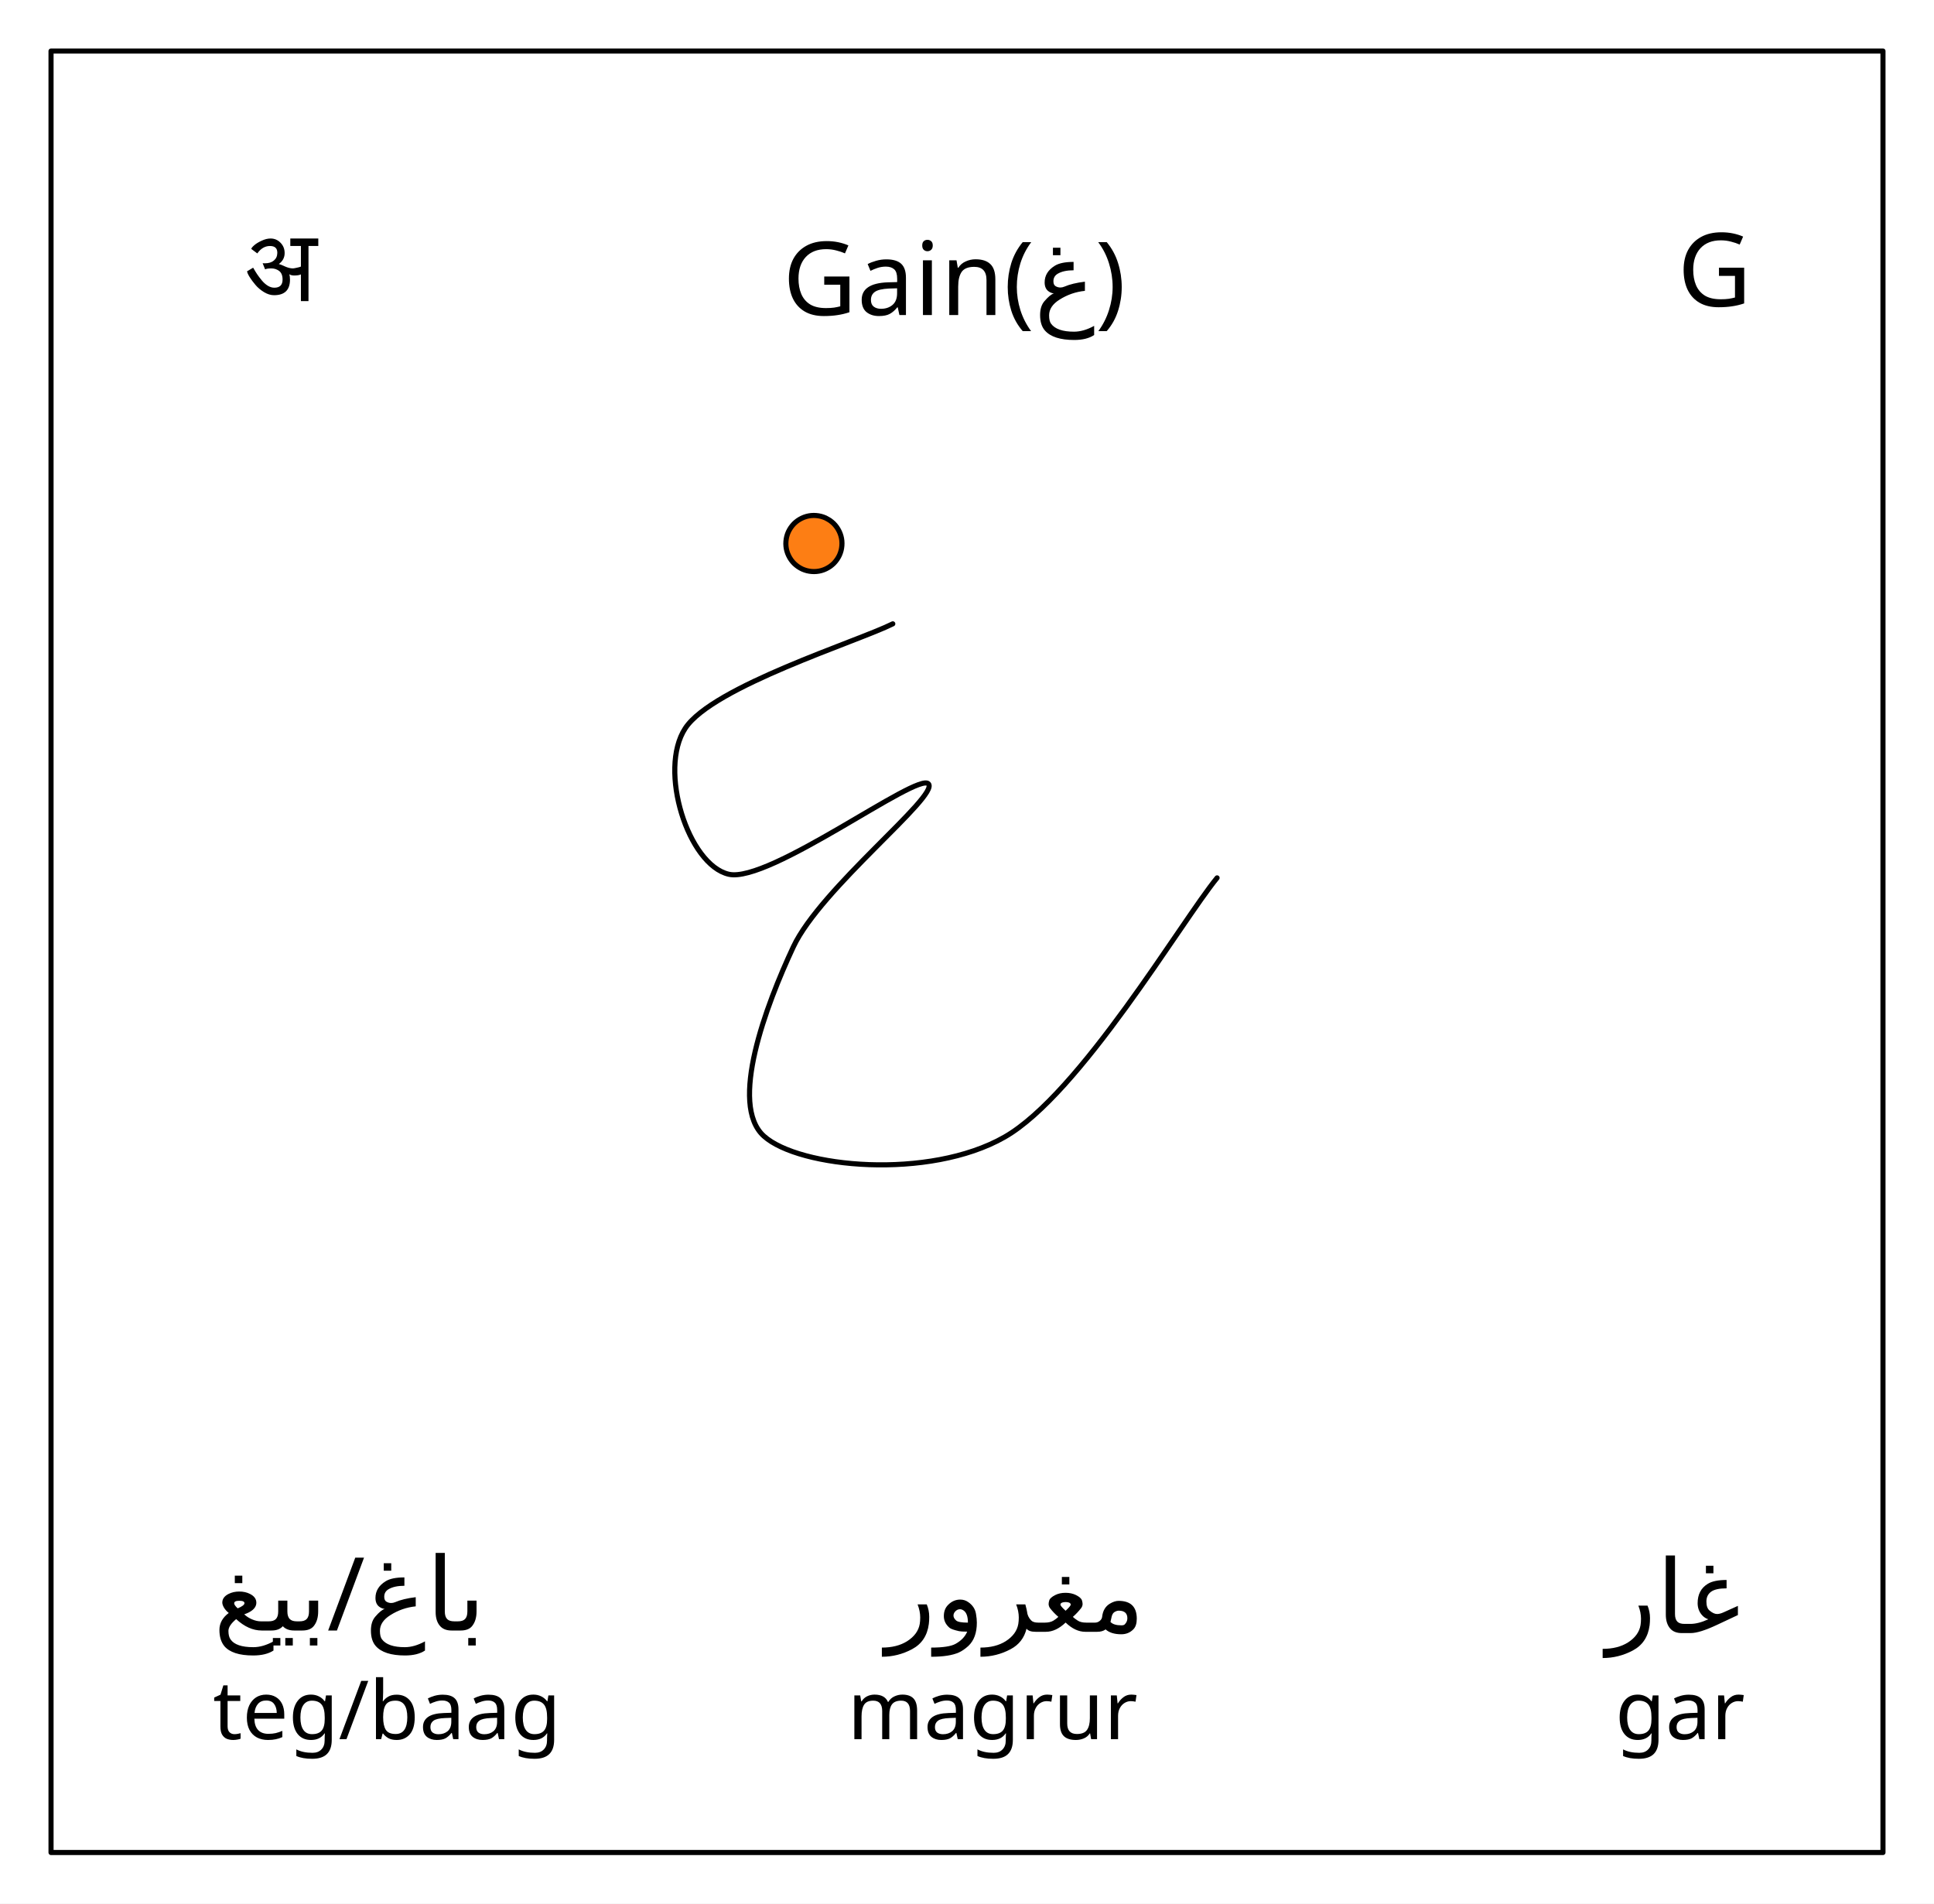
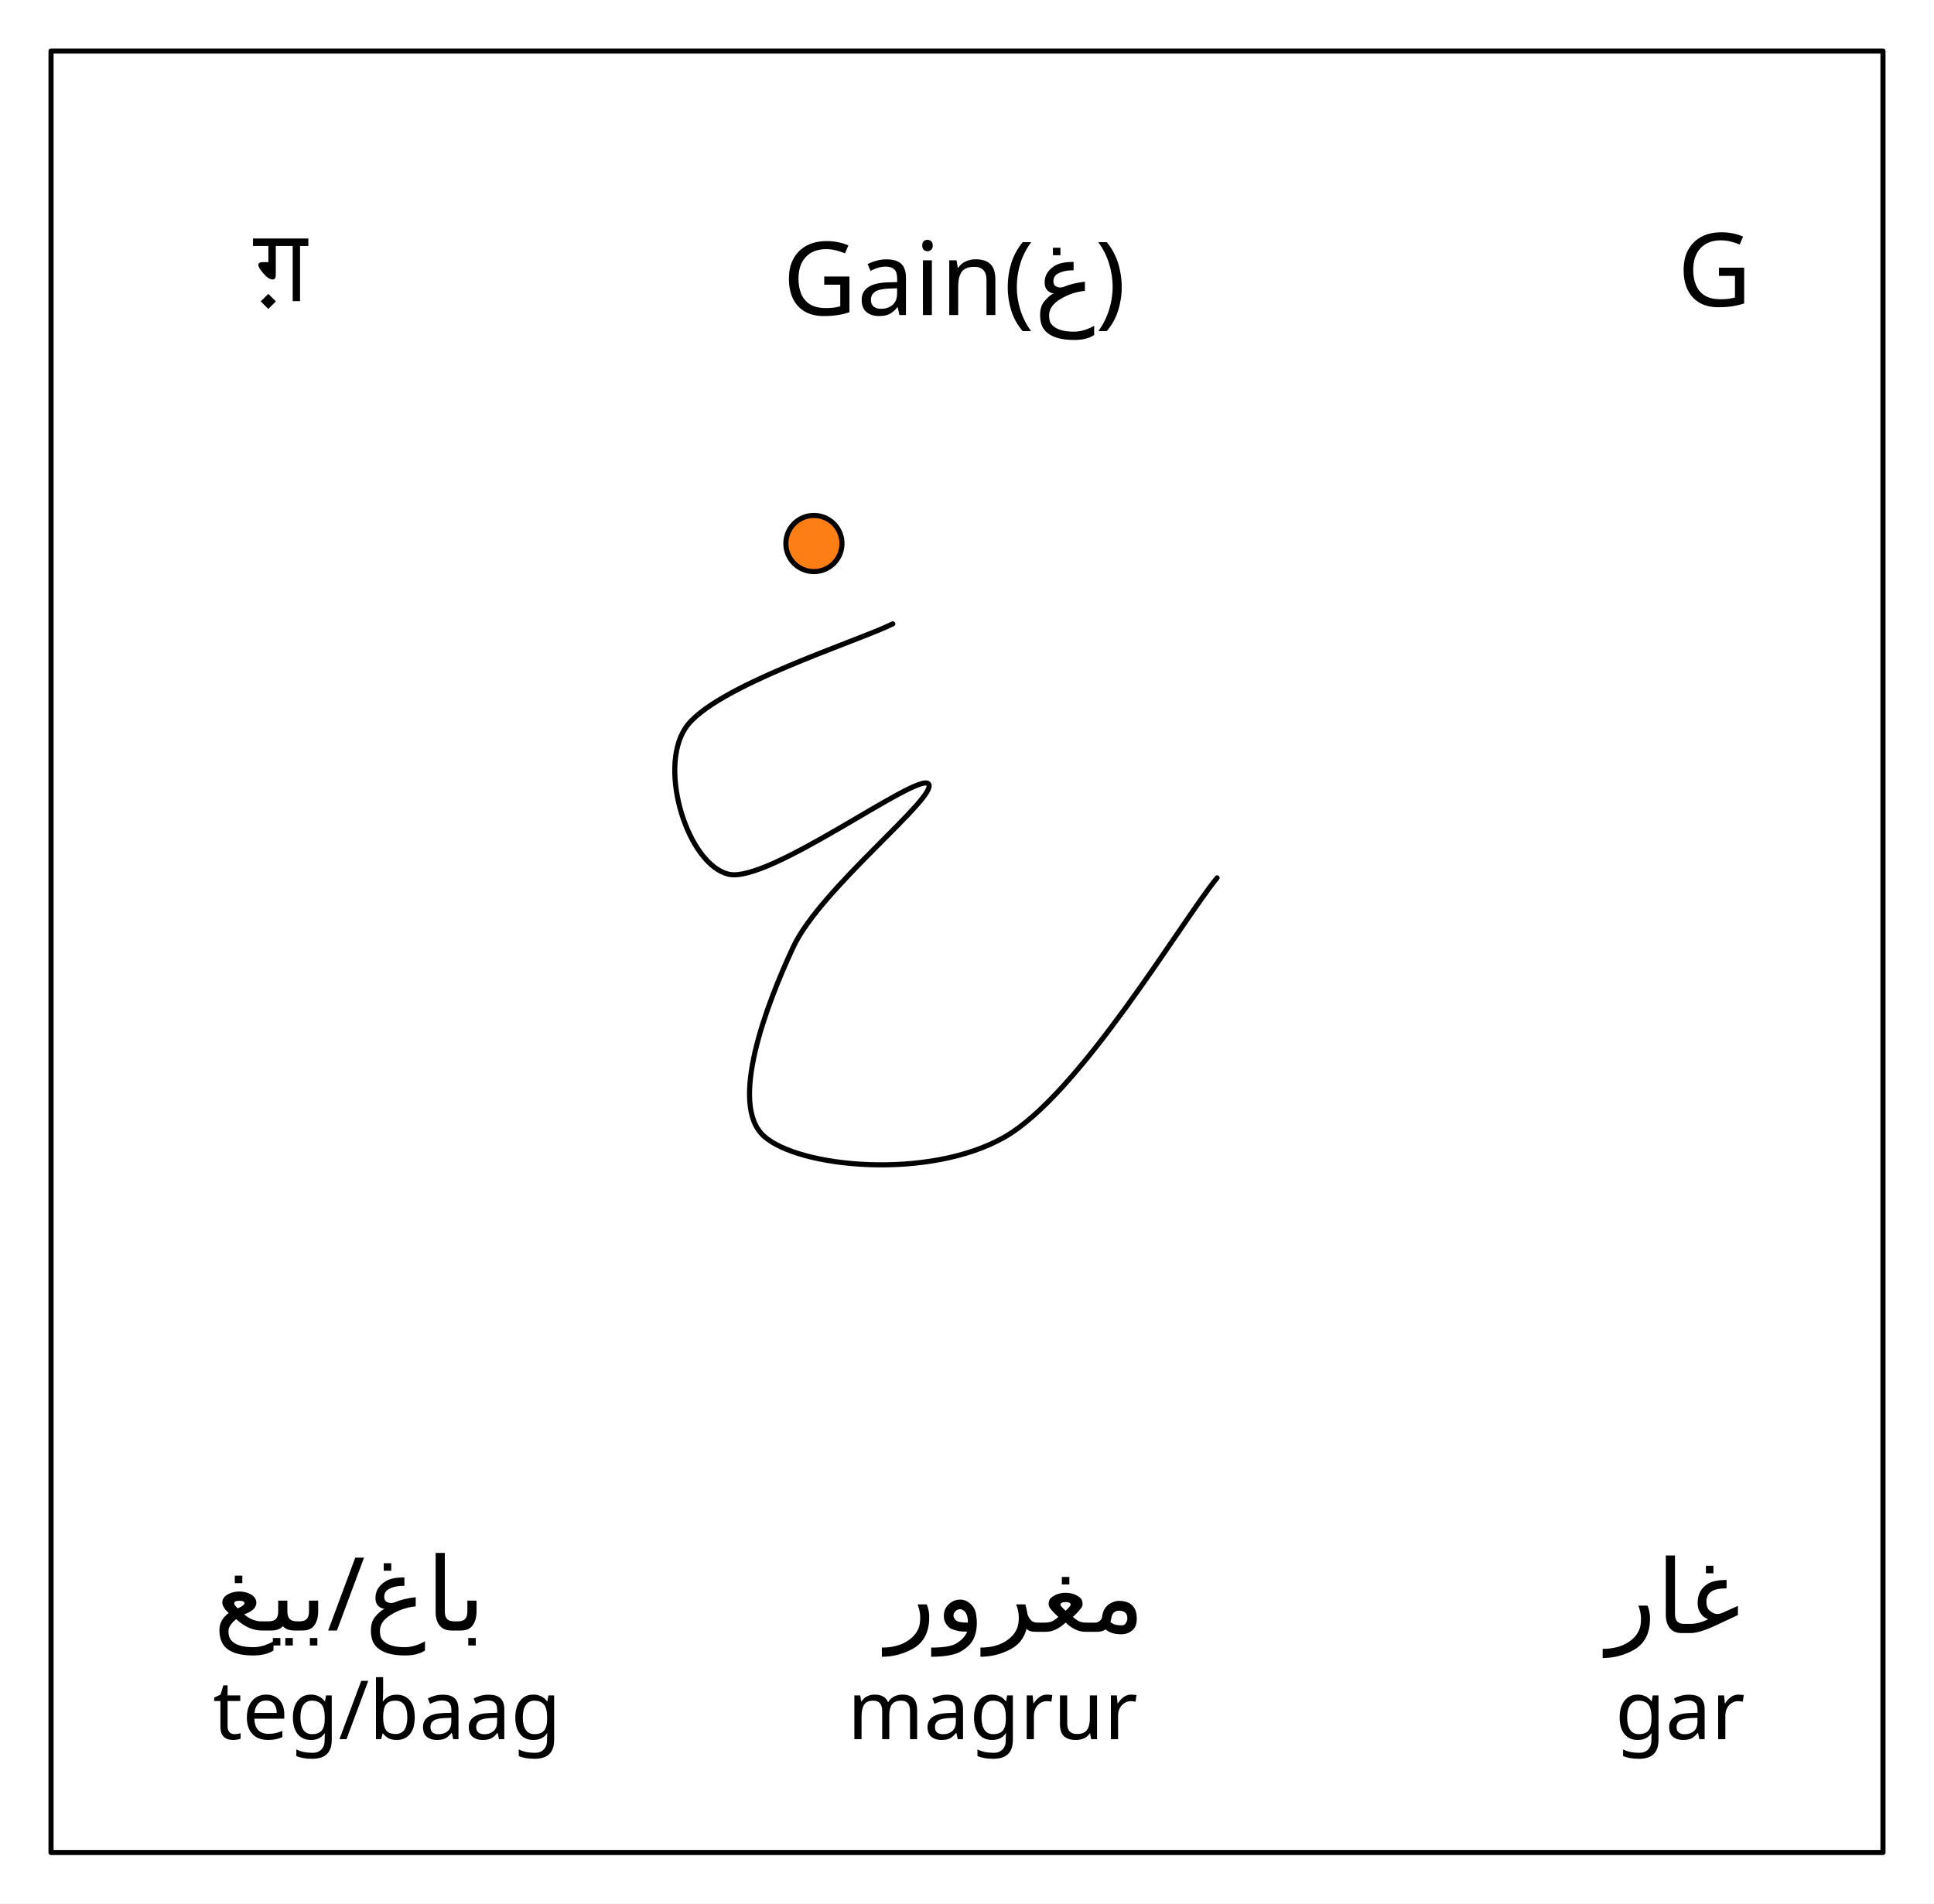
<svg xmlns="http://www.w3.org/2000/svg" version="1.1" viewBox="0 0 379 373" width="379" height="373">
  <defs>
    <style>
      @font-face {
        font-family: "Virgil";
        src: url("https://excalidraw.com/Virgil.woff2");
      }
      @font-face {
        font-family: "Cascadia";
        src: url("https://excalidraw.com/Cascadia.woff2");
      }
    </style>
  </defs>
  <rect x="0" y="0" width="379" height="373" fill="#ffffff" />
  <g stroke-linecap="round" transform="translate(10 10) rotate(0 179.5 176.5)">
    <path d="M0 0 C82.55 0, 165.09 0, 359 0 M0 0 C97.34 0, 194.68 0, 359 0 M359 0 C359 71.57, 359 143.13, 359 353 M359 0 C359 105.76, 359 211.51, 359 353 M359 353 C241.4 353, 123.8 353, 0 353 M359 353 C229.33 353, 99.65 353, 0 353 M0 353 C0 224.56, 0 96.11, 0 0 M0 353 C0 218.35, 0 83.7, 0 0" stroke="#000000" stroke-width="1" fill="none" />
  </g>
-   <g transform="translate(47 39) rotate(0 8 13.5)">
-     <text x="8" y="20" font-family="Virgil, Segoe UI Emoji" font-size="20px" fill="#000000" text-anchor="middle" style="white-space: pre;" direction="ltr">अ</text>
+   <g transform="translate(49.5 39) rotate(0 5.5 13.5)">
+     <text x="5.5" y="20" font-family="Virgil, Segoe UI Emoji" font-size="20px" fill="#000000" text-anchor="middle" style="white-space: pre;" direction="ltr">ग़</text>
  </g>
  <g transform="translate(327.5 42) rotate(0 8.5 12.5)">
    <text x="8.5" y="18" font-family="Virgil, Segoe UI Emoji" font-size="20px" fill="#000000" text-anchor="middle" style="white-space: pre;" direction="ltr">G</text>
  </g>
  <g transform="translate(314.5 301) rotate(0 13.5 13)">
    <text x="13.5" y="19" font-family="Virgil, Segoe UI Emoji" font-size="20px" fill="#000000" text-anchor="middle" style="white-space: pre;" direction="rtl">غار</text>
  </g>
  <g transform="translate(173 300.75) rotate(0 26 13)">
    <text x="26" y="19" font-family="Virgil, Segoe UI Emoji" font-size="20px" fill="#000000" text-anchor="middle" style="white-space: pre;" direction="rtl">مغرور</text>
  </g>
  <g transform="translate(40 300.4982) rotate(0 28.5 13)">
    <text x="28.5" y="19" font-family="Virgil, Segoe UI Emoji" font-size="20px" fill="#000000" text-anchor="middle" style="white-space: pre;" direction="rtl">باغ/بیغ</text>
  </g>
  <g transform="translate(151.5 42.72728) rotate(0 35.5 13)">
    <text x="35.5" y="19" font-family="Virgil, Segoe UI Emoji" font-size="20px" fill="#000000" text-anchor="middle" style="white-space: pre;" direction="ltr">Gain(غ)</text>
  </g>
  <g transform="translate(314.9477 326.7908) rotate(0 13.5 10)">
    <text x="27" y="14" font-family="Virgil, Segoe UI Emoji" font-size="16px" fill="#000000" text-anchor="end" style="white-space: pre;" direction="ltr">gar</text>
  </g>
  <g transform="translate(169.9477 326.7908) rotate(0 26.5 10)">
    <text x="53" y="14" font-family="Virgil, Segoe UI Emoji" font-size="16px" fill="#000000" text-anchor="end" style="white-space: pre;" direction="ltr">magrur</text>
  </g>
  <g transform="translate(37.94766 326.7908) rotate(0 36 10)">
    <text x="72" y="14" font-family="Virgil, Segoe UI Emoji" font-size="16px" fill="#000000" text-anchor="end" style="white-space: pre;" direction="ltr">teg/baag</text>
  </g>
  <g stroke-linecap="round">
    <g transform="translate(174.9574 122.2391) rotate(0 10.41151 53.00781)">
      <path d="M0 0 C-6.78 3.41, -35.32 12.29, -40.67 20.47 C-46.03 28.65, -40.09 47.25, -32.14 49.07 C-24.2 50.88, 4.88 28.99, 6.99 31.36 C9.1 33.73, -14.11 51.8, -19.49 63.3 C-24.87 74.81, -32.16 94.17, -25.26 100.38 C-18.37 106.59, 7.08 109.01, 21.88 100.58 C36.68 92.15, 56.6 58.25, 63.55 49.78 M0 0 C-6.78 3.41, -35.32 12.29, -40.67 20.47 C-46.03 28.65, -40.09 47.25, -32.14 49.07 C-24.2 50.88, 4.88 28.99, 6.99 31.36 C9.1 33.73, -14.11 51.8, -19.49 63.3 C-24.87 74.81, -32.16 94.17, -25.26 100.38 C-18.37 106.59, 7.08 109.01, 21.88 100.58 C36.68 92.15, 56.6 58.25, 63.55 49.78" stroke="#000000" stroke-width="1" fill="none" />
    </g>
  </g>
  <g stroke-linecap="round" transform="translate(154 101) rotate(304.5525 5.5 5.5)">
    <path d="M11 5.5 C11 5.82, 10.97 6.14, 10.92 6.46 C10.86 6.77, 10.78 7.08, 10.67 7.38 C10.56 7.68, 10.42 7.97, 10.26 8.25 C10.1 8.53, 9.92 8.79, 9.71 9.04 C9.51 9.28, 9.28 9.51, 9.04 9.71 C8.79 9.92, 8.53 10.1, 8.25 10.26 C7.97 10.42, 7.68 10.56, 7.38 10.67 C7.08 10.78, 6.77 10.86, 6.46 10.92 C6.14 10.97, 5.82 11, 5.5 11 C5.18 11, 4.86 10.97, 4.54 10.92 C4.23 10.86, 3.92 10.78, 3.62 10.67 C3.32 10.56, 3.03 10.42, 2.75 10.26 C2.47 10.1, 2.21 9.92, 1.96 9.71 C1.72 9.51, 1.49 9.28, 1.29 9.04 C1.08 8.79, 0.9 8.53, 0.74 8.25 C0.58 7.97, 0.44 7.68, 0.33 7.38 C0.22 7.08, 0.14 6.77, 0.08 6.46 C0.03 6.14, 0 5.82, 0 5.5 C0 5.18, 0.03 4.86, 0.08 4.54 C0.14 4.23, 0.22 3.92, 0.33 3.62 C0.44 3.32, 0.58 3.03, 0.74 2.75 C0.9 2.47, 1.08 2.21, 1.29 1.96 C1.49 1.72, 1.72 1.49, 1.96 1.29 C2.21 1.08, 2.47 0.9, 2.75 0.74 C3.03 0.58, 3.32 0.44, 3.62 0.33 C3.92 0.22, 4.23 0.14, 4.54 0.08 C4.86 0.03, 5.18 0, 5.5 0 C5.82 0, 6.14 0.03, 6.46 0.08 C6.77 0.14, 7.08 0.22, 7.38 0.33 C7.68 0.44, 7.97 0.58, 8.25 0.74 C8.53 0.9, 8.79 1.08, 9.04 1.29 C9.28 1.49, 9.51 1.72, 9.71 1.96 C9.92 2.21, 10.1 2.47, 10.26 2.75 C10.42 3.03, 10.56 3.32, 10.67 3.62 C10.78 3.92, 10.86 4.23, 10.92 4.54 C10.97 4.86, 10.99 5.34, 11 5.5 C11.01 5.66, 11.01 5.34, 11 5.5" stroke="none" stroke-width="0" fill="#fd7e14" />
    <path d="M11 5.5 C11 5.82, 10.97 6.14, 10.92 6.46 C10.86 6.77, 10.78 7.08, 10.67 7.38 C10.56 7.68, 10.42 7.97, 10.26 8.25 C10.1 8.53, 9.92 8.79, 9.71 9.04 C9.51 9.28, 9.28 9.51, 9.04 9.71 C8.79 9.92, 8.53 10.1, 8.25 10.26 C7.97 10.42, 7.68 10.56, 7.38 10.67 C7.08 10.78, 6.77 10.86, 6.46 10.92 C6.14 10.97, 5.82 11, 5.5 11 C5.18 11, 4.86 10.97, 4.54 10.92 C4.23 10.86, 3.92 10.78, 3.62 10.67 C3.32 10.56, 3.03 10.42, 2.75 10.26 C2.47 10.1, 2.21 9.92, 1.96 9.71 C1.72 9.51, 1.49 9.28, 1.29 9.04 C1.08 8.79, 0.9 8.53, 0.74 8.25 C0.58 7.97, 0.44 7.68, 0.33 7.38 C0.22 7.08, 0.14 6.77, 0.08 6.46 C0.03 6.14, 0 5.82, 0 5.5 C0 5.18, 0.03 4.86, 0.08 4.54 C0.14 4.23, 0.22 3.92, 0.33 3.62 C0.44 3.32, 0.58 3.03, 0.74 2.75 C0.9 2.47, 1.08 2.21, 1.29 1.96 C1.49 1.72, 1.72 1.49, 1.96 1.29 C2.21 1.08, 2.47 0.9, 2.75 0.74 C3.03 0.58, 3.32 0.44, 3.62 0.33 C3.92 0.22, 4.23 0.14, 4.54 0.08 C4.86 0.03, 5.18 0, 5.5 0 C5.82 0, 6.14 0.03, 6.46 0.08 C6.77 0.14, 7.08 0.22, 7.38 0.33 C7.68 0.44, 7.97 0.58, 8.25 0.74 C8.53 0.9, 8.79 1.08, 9.04 1.29 C9.28 1.49, 9.51 1.72, 9.71 1.96 C9.92 2.21, 10.1 2.47, 10.26 2.75 C10.42 3.03, 10.56 3.32, 10.67 3.62 C10.78 3.92, 10.86 4.23, 10.92 4.54 C10.97 4.86, 10.99 5.34, 11 5.5 C11.01 5.66, 11.01 5.34, 11 5.5" stroke="#000000" stroke-width="1" fill="none" />
  </g>
</svg>
